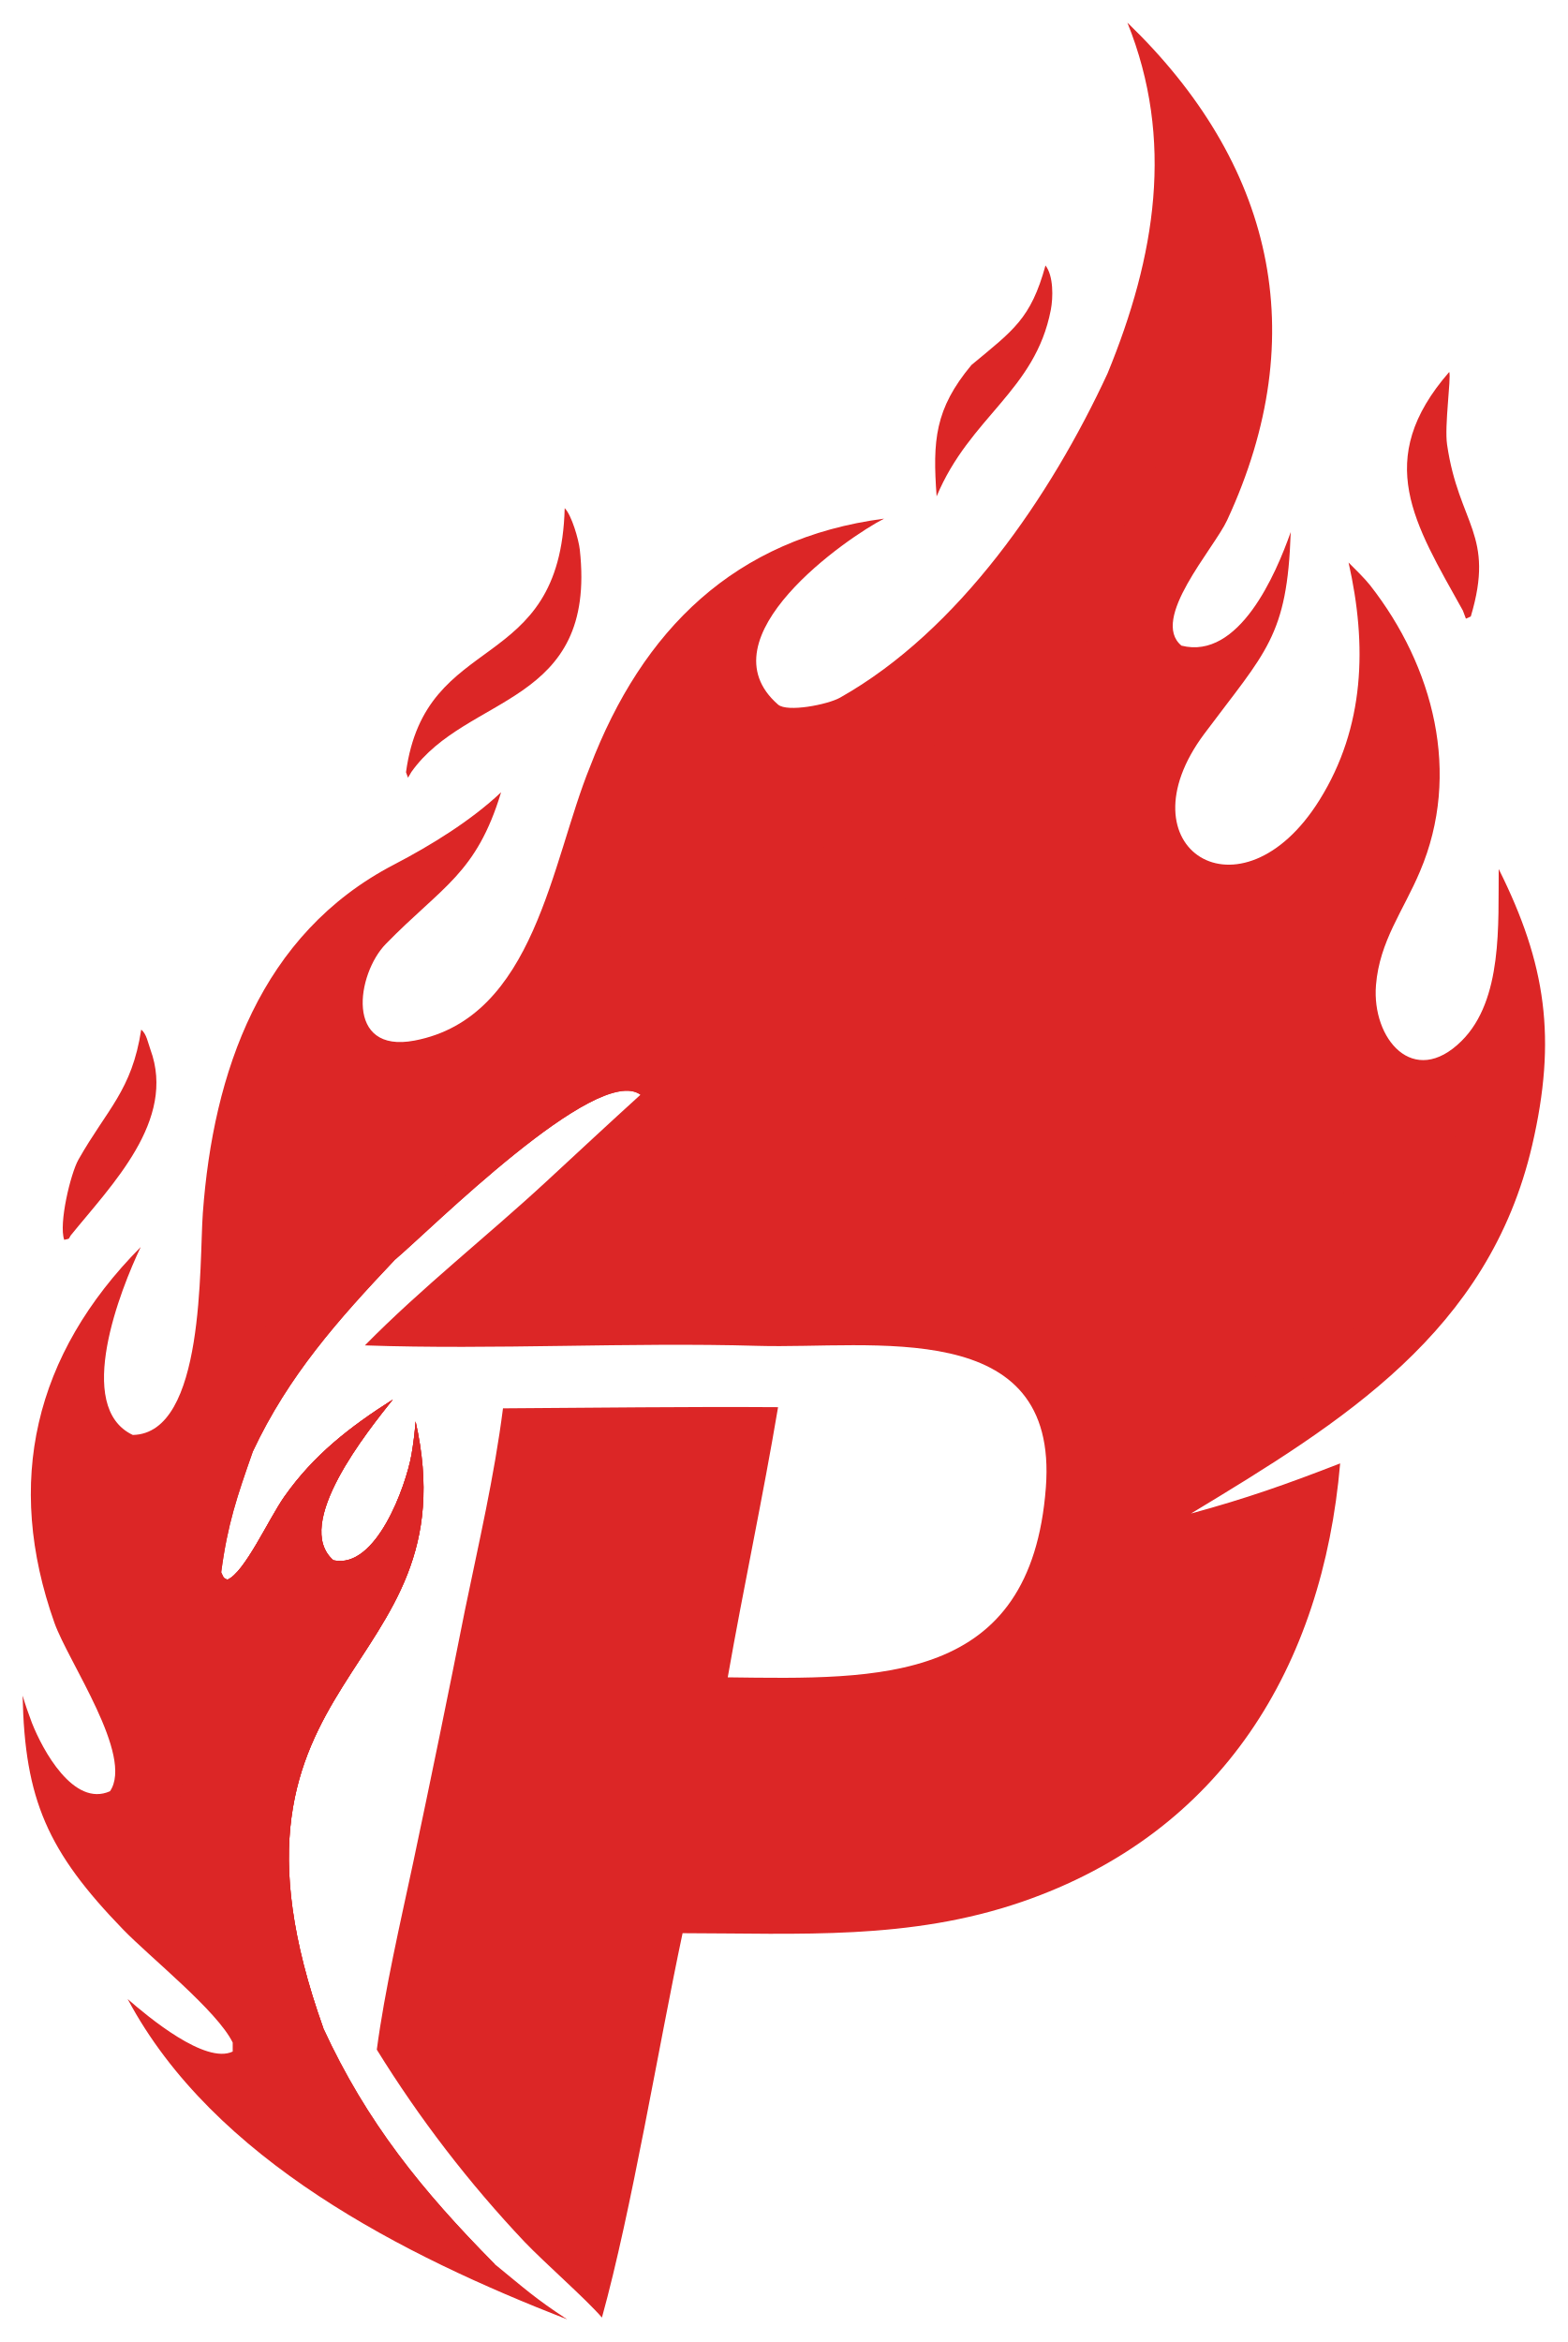
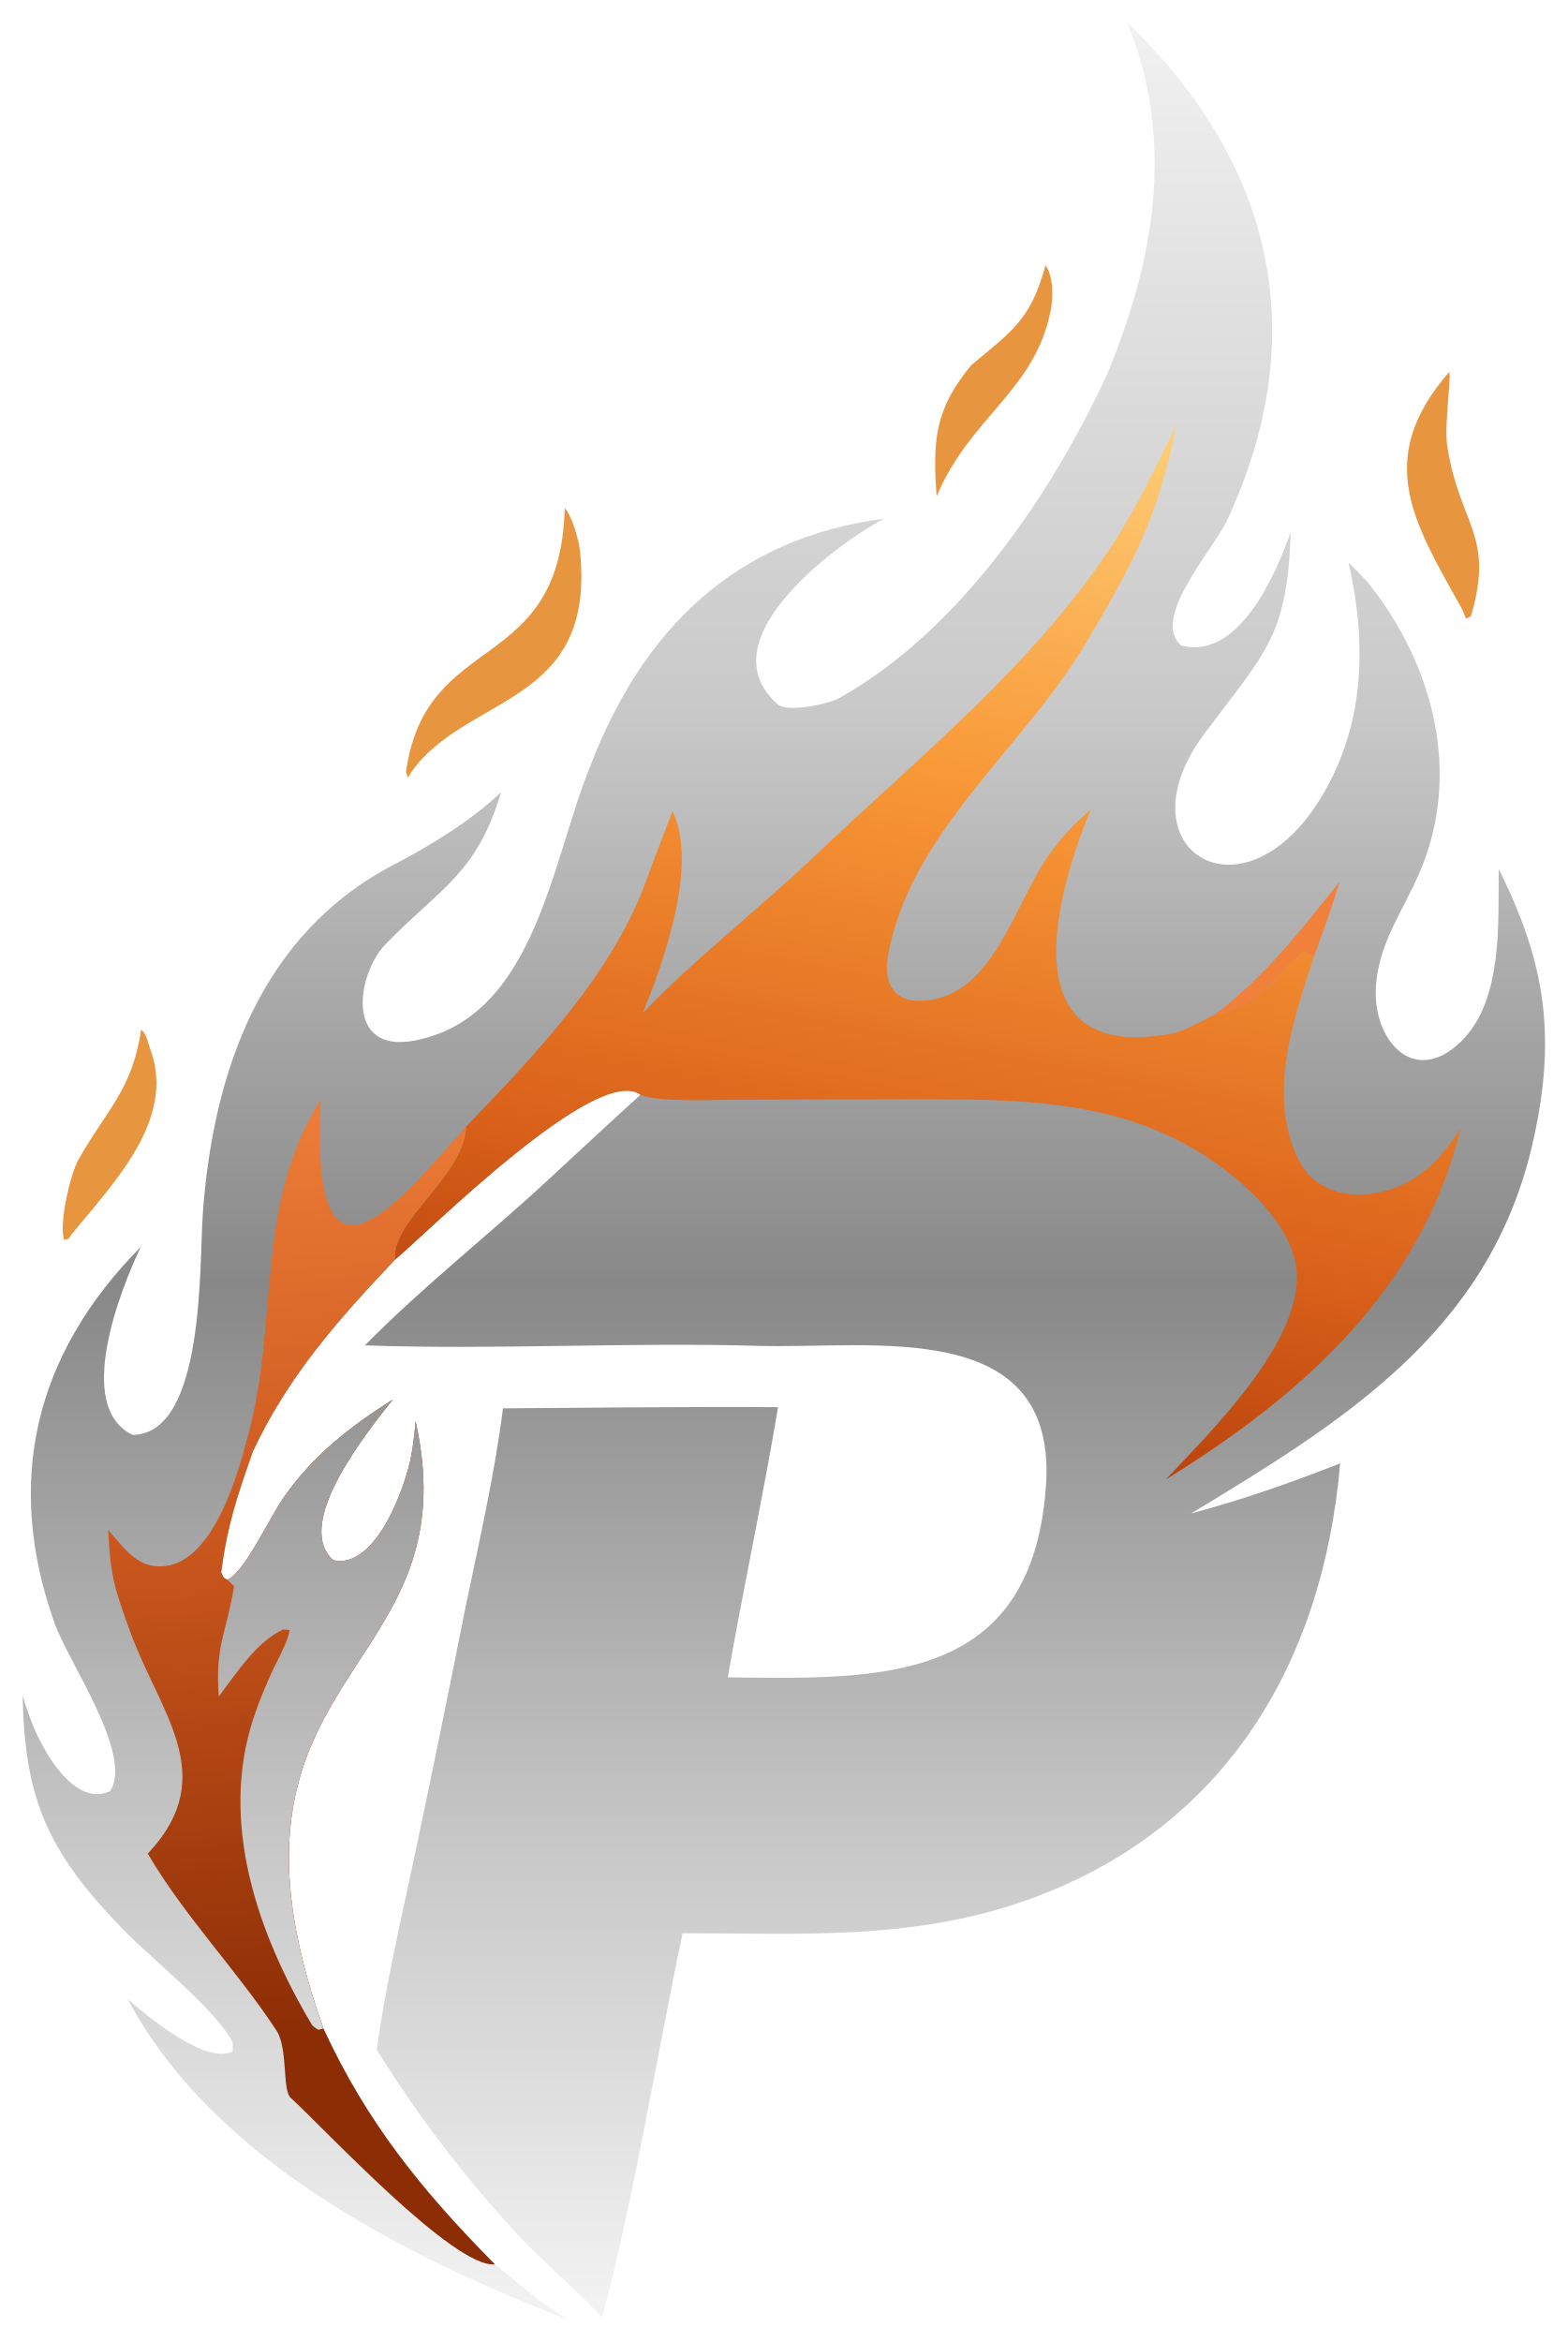
<svg xmlns="http://www.w3.org/2000/svg" version="1.1" style="display: block; overflow: visible;" viewBox="147.968 -1071.154 693.146 1035.373" width="693.146" height="1035.373" preserveAspectRatio="none" overflow="visible">
  <defs>
-     <style>path { fill: #DC2626; }</style>
+     <linearGradient id="BodyGrad" gradientUnits="userSpaceOnUse" x1="300" y1="658" x2="300" y2="46">
+       <stop offset="0%" stop-color="#F2F2F2" />
+       <stop offset="20%" stop-color="#C8C8C8" />
+       <stop offset="45%" stop-color="#888888" />
+       <stop offset="70%" stop-color="#C8C8C8" />
+       <stop offset="100%" stop-color="#F0F0F0" />
+     </linearGradient>
+     <linearGradient id="FlameGrad" gradientUnits="userSpaceOnUse" x1="300" y1="445" x2="360" y2="135">
+       <stop offset="0" stop-opacity="1" stop-color="rgb(175,58,8)" />
+       <stop offset="0.28" stop-opacity="1" stop-color="rgb(220,100,28)" />
+       <stop offset="0.62" stop-opacity="1" stop-color="rgb(248,152,55)" />
+       <stop offset="1" stop-opacity="1" stop-color="rgb(255,215,130)" />
+     </linearGradient>
+     <linearGradient id="EmberGrad" gradientUnits="userSpaceOnUse" x1="200" y1="580" x2="180" y2="320">
+       <stop offset="0" stop-opacity="1" stop-color="rgb(140,45,5)" />
+       <stop offset="0.5" stop-opacity="1" stop-color="rgb(200,85,28)" />
+       <stop offset="1" stop-opacity="1" stop-color="rgb(240,128,58)" />
+     </linearGradient>
  </defs>
-   <path transform="translate(-546.3016, -987.819) matrix(1.634074, 0, 0, 1.634074, 628.3348, -140.7911)" fill="url(#Gradient8)" d="M 345.397 41.281 C 384.685 79.153 395.832 125.383 372.38 175.911 C 368.788 183.651 351.43 202.716 360.031 209.838 C 375.597 213.758 385.574 190.509 389.591 179.113 C 388.677 207.434 382.82 211.426 366.209 233.688 C 343.146 264.596 376.097 285.741 397.389 251.585 C 409.668 231.887 410.293 209.701 405.245 187.35 C 406.886 188.982 409.688 191.736 411.061 193.489 C 428.264 215.451 435.825 244.465 424.578 270.897 C 420.056 281.629 413.639 289.749 412.663 301.667 C 411.475 316.185 422.817 329.684 435.822 316.782 C 447.037 305.657 445.699 285.01 445.868 270.27 C 458.73 295.977 461.61 316.183 454.93 344.975 C 443.192 395.57 403.591 419.86 362.612 444.636 C 377.645 440.541 388.396 436.734 402.967 431.079 C 398.253 485.937 371.026 531.052 316.884 549.679 C 286.468 560.143 256.711 558.213 225.042 558.173 C 218.488 589.029 211.263 633.158 203.221 662.163 C 198.894 657.145 187.876 647.507 182.358 641.763 C 167.271 625.808 153.851 608.355 142.304 589.678 C 144.433 573.64 148.697 555.218 152.114 539.236 C 156.94 516.455 161.618 493.642 166.149 470.8 C 169.91 452.537 174.086 434.692 176.448 416.178 C 201.169 416.035 226.182 415.692 250.879 415.865 C 246.784 440.247 241.542 464.556 237.263 488.955 C 278.551 489.478 319.306 490.876 323.339 437.595 C 326.862 391.058 276.413 400.177 245.461 399.276 C 210.318 398.253 174.312 400.383 139.082 399.147 C 154.441 383.536 172.14 369.649 188.229 354.763 C 196.688 346.936 205.128 339.078 213.66 331.333 C 201.864 322.794 156.737 367.965 147.184 376.004 C 131.834 392.228 118.412 407.303 108.76 427.873 C 104.495 440.045 101.922 447.508 100.2 460.535 C 100.989 462.09 100.59 461.894 101.872 462.53 C 106.537 460.638 113.028 446.108 117.304 440.037 C 125.273 428.724 135.062 421.165 146.637 413.794 C 139.902 422.274 119.424 447.538 130.557 457.28 C 142.132 459.813 150.163 437.206 151.68 428.776 C 152.201 425.769 152.574 422.739 152.8 419.696 C 168.402 489.593 92.915 486.288 127.857 583.933 C 139.587 609.377 154.56 627.844 174.276 647.766 C 182.39 654.374 184.957 656.85 193.815 662.656 C 149.742 645.498 98.106 619.569 74.902 576.002 C 80.431 580.821 95.914 593.737 103.314 590.198 L 103.314 587.767 C 99.125 579.179 81.036 564.778 73.69 557.204 C 53.216 536.095 47.042 522.018 46.469 493.905 C 47.215 496.396 48.056 498.858 48.99 501.284 C 51.846 508.547 60.27 524.202 70.116 519.766 C 76.625 510.172 58.847 484.829 55.077 474.205 C 41.589 436.201 49.523 401.697 78.427 372.535 C 73.017 383.886 60.278 415.828 76.279 423.381 C 95.925 423.013 94.234 376.963 95.235 363.323 C 98.028 325.274 110.858 287.841 146.946 269.078 C 156.933 263.885 167.821 257.171 175.935 249.507 C 169.236 271.605 160.011 274.913 144.727 290.56 C 136.885 298.589 133.513 320.299 152.522 316.679 C 185.114 310.471 189.529 268.252 199.989 242.625 C 214.168 205.567 239.121 180.807 279.562 175.474 C 269.794 180.455 230.137 207.71 250.872 225.778 C 253.349 227.936 264.316 225.782 267.629 223.917 C 299.882 205.752 324.71 169.278 340.02 136.213 C 353.06 104.488 358.161 72.968 345.397 41.281 z" id="svg-el-0" data-selectable="true" />
+   <path transform="translate(-546.3016, -987.819) matrix(1.634074, 0, 0, 1.634074, 628.3348, -140.7911)" fill="url(#BodyGrad)" d="M 345.397 41.281 C 384.685 79.153 395.832 125.383 372.38 175.911 C 368.788 183.651 351.43 202.716 360.031 209.838 C 375.597 213.758 385.574 190.509 389.591 179.113 C 388.677 207.434 382.82 211.426 366.209 233.688 C 343.146 264.596 376.097 285.741 397.389 251.585 C 409.668 231.887 410.293 209.701 405.245 187.35 C 406.886 188.982 409.688 191.736 411.061 193.489 C 428.264 215.451 435.825 244.465 424.578 270.897 C 420.056 281.629 413.639 289.749 412.663 301.667 C 411.475 316.185 422.817 329.684 435.822 316.782 C 447.037 305.657 445.699 285.01 445.868 270.27 C 458.73 295.977 461.61 316.183 454.93 344.975 C 443.192 395.57 403.591 419.86 362.612 444.636 C 377.645 440.541 388.396 436.734 402.967 431.079 C 398.253 485.937 371.026 531.052 316.884 549.679 C 286.468 560.143 256.711 558.213 225.042 558.173 C 218.488 589.029 211.263 633.158 203.221 662.163 C 198.894 657.145 187.876 647.507 182.358 641.763 C 167.271 625.808 153.851 608.355 142.304 589.678 C 144.433 573.64 148.697 555.218 152.114 539.236 C 156.94 516.455 161.618 493.642 166.149 470.8 C 169.91 452.537 174.086 434.692 176.448 416.178 C 201.169 416.035 226.182 415.692 250.879 415.865 C 246.784 440.247 241.542 464.556 237.263 488.955 C 278.551 489.478 319.306 490.876 323.339 437.595 C 326.862 391.058 276.413 400.177 245.461 399.276 C 210.318 398.253 174.312 400.383 139.082 399.147 C 154.441 383.536 172.14 369.649 188.229 354.763 C 196.688 346.936 205.128 339.078 213.66 331.333 C 201.864 322.794 156.737 367.965 147.184 376.004 C 131.834 392.228 118.412 407.303 108.76 427.873 C 104.495 440.045 101.922 447.508 100.2 460.535 C 100.989 462.09 100.59 461.894 101.872 462.53 C 106.537 460.638 113.028 446.108 117.304 440.037 C 125.273 428.724 135.062 421.165 146.637 413.794 C 139.902 422.274 119.424 447.538 130.557 457.28 C 142.132 459.813 150.163 437.206 151.68 428.776 C 152.201 425.769 152.574 422.739 152.8 419.696 C 168.402 489.593 92.915 486.288 127.857 583.933 C 139.587 609.377 154.56 627.844 174.276 647.766 C 182.39 654.374 184.957 656.85 193.815 662.656 C 149.742 645.498 98.106 619.569 74.902 576.002 C 80.431 580.821 95.914 593.737 103.314 590.198 L 103.314 587.767 C 99.125 579.179 81.036 564.778 73.69 557.204 C 53.216 536.095 47.042 522.018 46.469 493.905 C 47.215 496.396 48.056 498.858 48.99 501.284 C 51.846 508.547 60.27 524.202 70.116 519.766 C 76.625 510.172 58.847 484.829 55.077 474.205 C 41.589 436.201 49.523 401.697 78.427 372.535 C 73.017 383.886 60.278 415.828 76.279 423.381 C 95.925 423.013 94.234 376.963 95.235 363.323 C 98.028 325.274 110.858 287.841 146.946 269.078 C 156.933 263.885 167.821 257.171 175.935 249.507 C 169.236 271.605 160.011 274.913 144.727 290.56 C 136.885 298.589 133.513 320.299 152.522 316.679 C 185.114 310.471 189.529 268.252 199.989 242.625 C 214.168 205.567 239.121 180.807 279.562 175.474 C 269.794 180.455 230.137 207.71 250.872 225.778 C 253.349 227.936 264.316 225.782 267.629 223.917 C 299.882 205.752 324.71 169.278 340.02 136.213 C 353.06 104.488 358.161 72.968 345.397 41.281 z" id="svg-el-0" data-selectable="true" />
  <path transform="translate(-546.3016, -987.819) matrix(1.634074, 0, 0, 1.634074, 628.3348, -140.7911)" fill="url(#FlameGrad)" d="M 358.535 150.346 C 353.954 174.624 346.925 187.764 333.76 209.816 C 316.962 237.815 286.2 260.825 280.543 294.221 C 279.527 300.216 281.711 305.721 288.366 305.904 C 309.011 306.471 314.53 279.633 324.422 266.113 C 328.307 260.803 330.611 258.492 335.485 254.167 C 326.291 276.204 312.72 323.366 357.763 314.713 C 360.681 314.152 366.267 311.055 369.11 309.606 C 383.244 306.591 384.538 298.827 393.272 292.687 L 395.872 293.893 C 390.372 311.074 383.144 331.127 391.554 348.6 C 397.279 360.494 412.146 360.246 422.099 354.454 C 428.315 350.837 431.369 346.441 435.535 340.672 C 424.686 384.385 392.557 412.673 355.712 435.496 C 368.183 422.245 391.686 399.176 391.282 380.143 C 391.081 370.716 383.314 361.481 376.544 355.526 C 349.629 331.854 317.879 332.532 284.717 332.545 L 238.865 332.688 C 232.992 332.717 218.395 333.394 213.66 331.333 C 201.864 322.794 156.737 367.965 147.184 376.004 C 146.42 364.913 165.718 353.74 166.467 339.965 C 185.188 320.429 206.187 298.736 215.452 272.754 C 217.601 266.73 220.064 260.672 222.32 254.667 C 229.386 269.062 219.904 295.469 214.296 309.201 C 228.499 294.38 245.734 281.08 260.708 266.827 C 288.679 240.204 319.086 215.96 340.73 183.472 C 347.727 172.97 353.028 161.652 358.535 150.346 z" id="svg-el-1" data-selectable="true" />
  <path transform="translate(-546.3016, -987.819) matrix(1.634074, 0, 0, 1.634074, 628.3348, -140.7911)" fill="url(#EmberGrad)" d="M 101.872 462.53 C 106.537 460.638 113.028 446.108 117.304 440.037 C 125.273 428.724 135.062 421.165 146.637 413.794 C 139.902 422.274 119.424 447.538 130.557 457.28 C 142.132 459.813 150.163 437.206 151.68 428.776 C 152.201 425.769 152.574 422.739 152.8 419.696 C 168.402 489.593 92.915 486.288 127.857 583.933 C 139.587 609.377 154.56 627.844 174.276 647.766 C 163.189 648.914 128.159 611.057 118.977 602.684 C 116.68 600.59 118.341 589.325 115.114 584.432 C 104.207 567.894 90.398 553.786 80.331 536.661 C 80.523 536.455 80.715 536.248 80.906 536.04 C 99.809 515.329 83.578 498.545 75.625 476.729 C 71.343 464.984 70.215 461.549 69.62 449.098 C 72.709 452.537 76.309 457.642 80.955 458.636 C 96.373 461.936 103.968 436.665 106.931 425.451 L 108.76 427.873 C 104.495 440.045 101.922 447.508 100.2 460.535 C 100.989 462.09 100.59 461.894 101.872 462.53 z" id="svg-el-2" data-selectable="true" />
-   <path transform="translate(-546.3016, -987.819) matrix(1.634074, 0, 0, 1.634074, 628.3348, -140.7911)" fill="url(#Gradient8)" d="M 101.872 462.53 C 106.537 460.638 113.028 446.108 117.304 440.037 C 125.273 428.724 135.062 421.165 146.637 413.794 C 139.902 422.274 119.424 447.538 130.557 457.28 C 142.132 459.813 150.163 437.206 151.68 428.776 C 152.201 425.769 152.574 422.739 152.8 419.696 C 168.402 489.593 92.915 486.288 127.857 583.933 L 126.538 584.319 C 126.024 584.049 125.011 583.408 124.713 582.903 C 110.133 558.43 99.595 528.249 108.949 499.976 C 110.381 495.648 111.968 491.856 113.822 487.724 C 115.193 484.667 118.394 479.223 118.677 476.158 L 116.982 475.987 C 109.712 479.394 104.454 487.675 99.538 494.142 C 98.537 480.071 101.588 477.279 103.686 464.271 L 101.872 462.53 z" id="svg-el-3" data-selectable="true" />
+   <path transform="translate(-546.3016, -987.819) matrix(1.634074, 0, 0, 1.634074, 628.3348, -140.7911)" fill="url(#BodyGrad)" d="M 101.872 462.53 C 106.537 460.638 113.028 446.108 117.304 440.037 C 125.273 428.724 135.062 421.165 146.637 413.794 C 139.902 422.274 119.424 447.538 130.557 457.28 C 142.132 459.813 150.163 437.206 151.68 428.776 C 152.201 425.769 152.574 422.739 152.8 419.696 C 168.402 489.593 92.915 486.288 127.857 583.933 L 126.538 584.319 C 126.024 584.049 125.011 583.408 124.713 582.903 C 110.133 558.43 99.595 528.249 108.949 499.976 C 110.381 495.648 111.968 491.856 113.822 487.724 C 115.193 484.667 118.394 479.223 118.677 476.158 L 116.982 475.987 C 109.712 479.394 104.454 487.675 99.538 494.142 C 98.537 480.071 101.588 477.279 103.686 464.271 L 101.872 462.53 z" id="svg-el-3" data-selectable="true" />
  <path transform="translate(-546.3016, -987.819) matrix(1.634074, 0, 0, 1.634074, 628.3348, -140.7911)" fill="url(#EmberGrad)" d="M 106.931 425.451 C 116.315 392.98 108.715 362.108 127.105 332.617 L 126.937 338.636 C 125.723 389.223 148.854 359.579 166.467 339.965 C 165.718 353.74 146.42 364.913 147.184 376.004 C 131.834 392.228 118.412 407.303 108.76 427.873 L 106.931 425.451 z" id="svg-el-4" data-selectable="true" />
  <path transform="translate(-546.3016, -987.819) matrix(1.634074, 0, 0, 1.634074, 628.3348, -140.7911)" fill="url(#EmberGrad)" d="M 402.781 273.809 C 400.695 280.577 398.39 287.275 395.872 293.893 L 393.272 292.687 C 384.538 298.827 383.244 306.591 369.11 309.606 C 383.603 298.415 391.396 287.791 402.781 273.809 z" id="svg-el-5" data-selectable="true" />
  <path transform="translate(-546.3016, -987.819) matrix(1.634074, 0, 0, 1.634074, 628.3348, -140.7911)" fill="rgb(232,149,63)" d="M 193.142 172.634 C 195.02 174.519 196.927 181.115 197.232 183.875 C 201.908 226.247 166.725 222.778 151.662 244.017 L 150.747 245.565 L 150.207 244.078 C 155.495 205.291 191.97 218.227 193.142 172.634 z" id="svg-el-54" data-selectable="true" />
  <path transform="translate(-546.3016, -987.819) matrix(1.634074, 0, 0, 1.634074, 628.3348, -140.7911)" fill="rgb(232,149,63)" d="M 432.489 135.784 C 433.036 137.528 431.149 150.317 431.899 155.441 C 435.087 177.218 444.967 179.671 438.313 201.95 L 436.996 202.535 L 436.184 200.368 C 423.054 176.748 411.757 159.609 432.489 135.784 z" id="svg-el-55" data-selectable="true" />
  <path transform="translate(-546.3016, -987.819) matrix(1.634074, 0, 0, 1.634074, 628.3348, -140.7911)" fill="rgb(232,149,63)" d="M 323.237 106.984 C 325.446 109.822 325.309 115.736 324.678 119.003 C 320.447 140.925 302.753 147.932 293.78 169.46 C 292.68 154.364 293.288 145.814 303.207 133.905 C 314.548 124.475 319.259 121.46 323.237 106.984 z" id="svg-el-56" data-selectable="true" />
  <path transform="translate(-546.3016, -987.819) matrix(1.634074, 0, 0, 1.634074, 628.3348, -140.7911)" fill="rgb(232,149,63)" d="M 78.555 313.727 C 80.007 314.835 80.411 317.37 81.047 319.096 C 88.119 338.292 70.531 355.741 59.469 369.417 C 58.758 370.625 59.271 370.177 57.725 370.59 C 56.186 366.25 59.454 352.635 61.569 348.9 C 69.317 335.216 76.048 330.195 78.555 313.727 z" id="svg-el-57" data-selectable="true" />
</svg>
